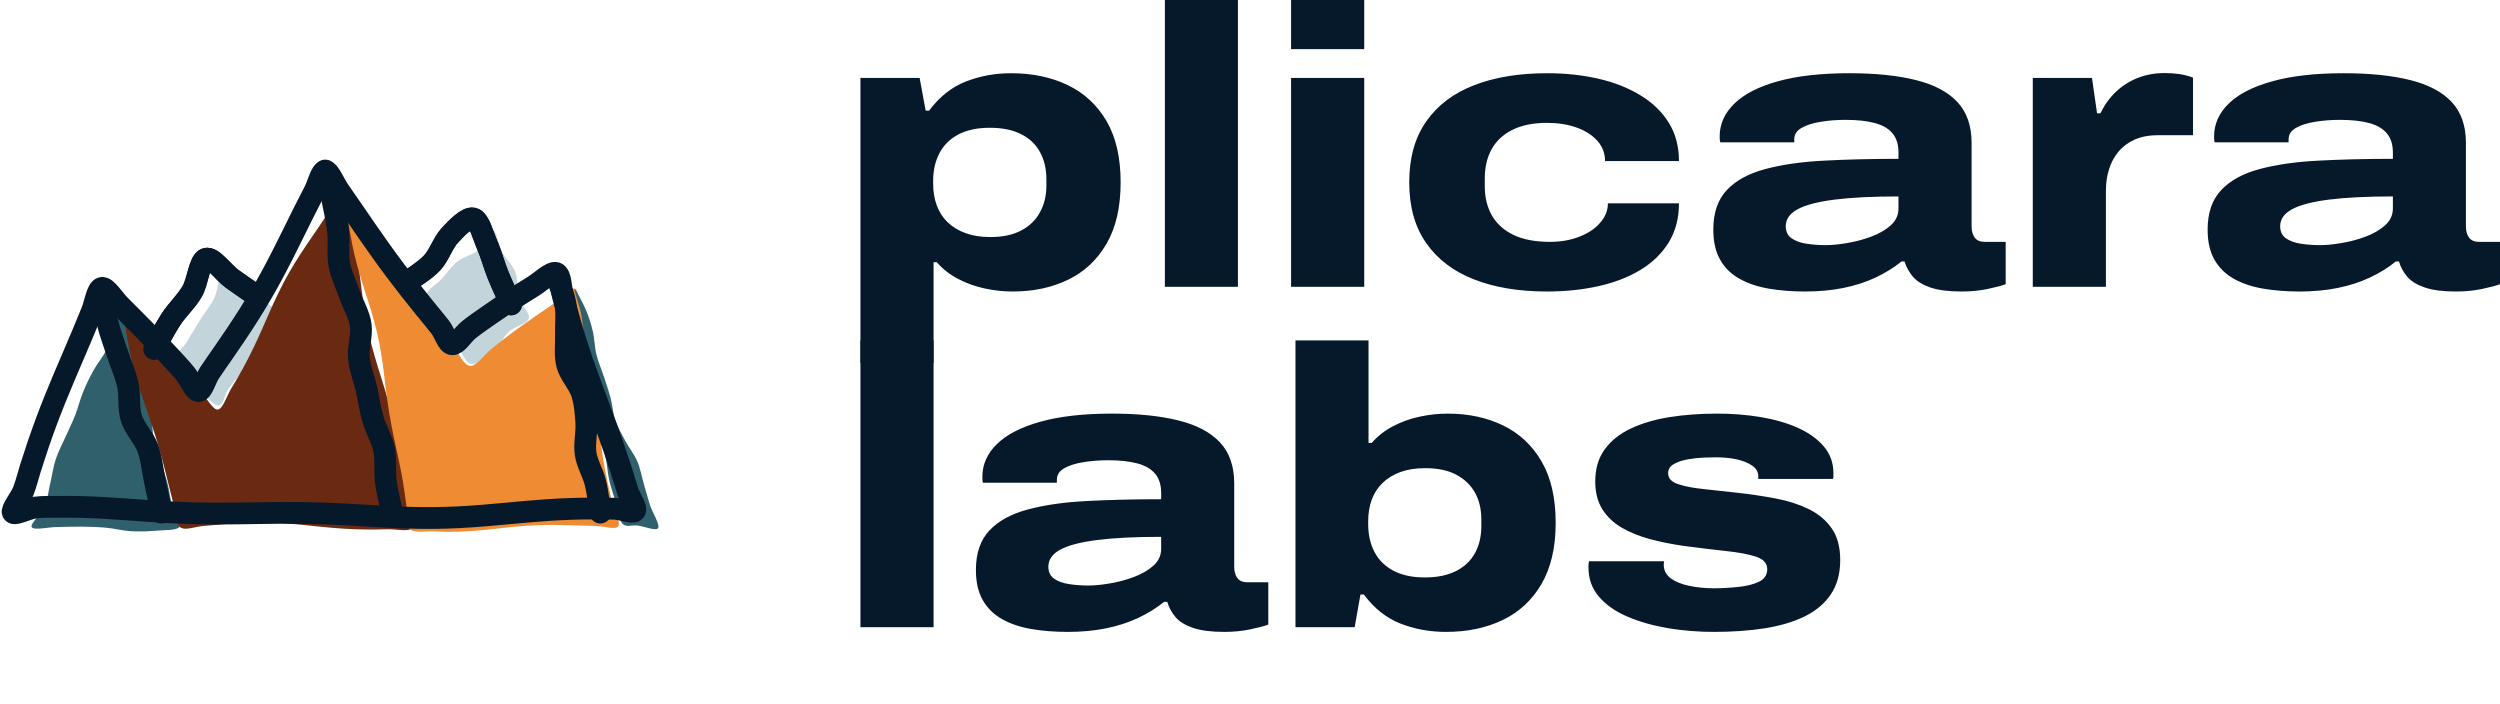
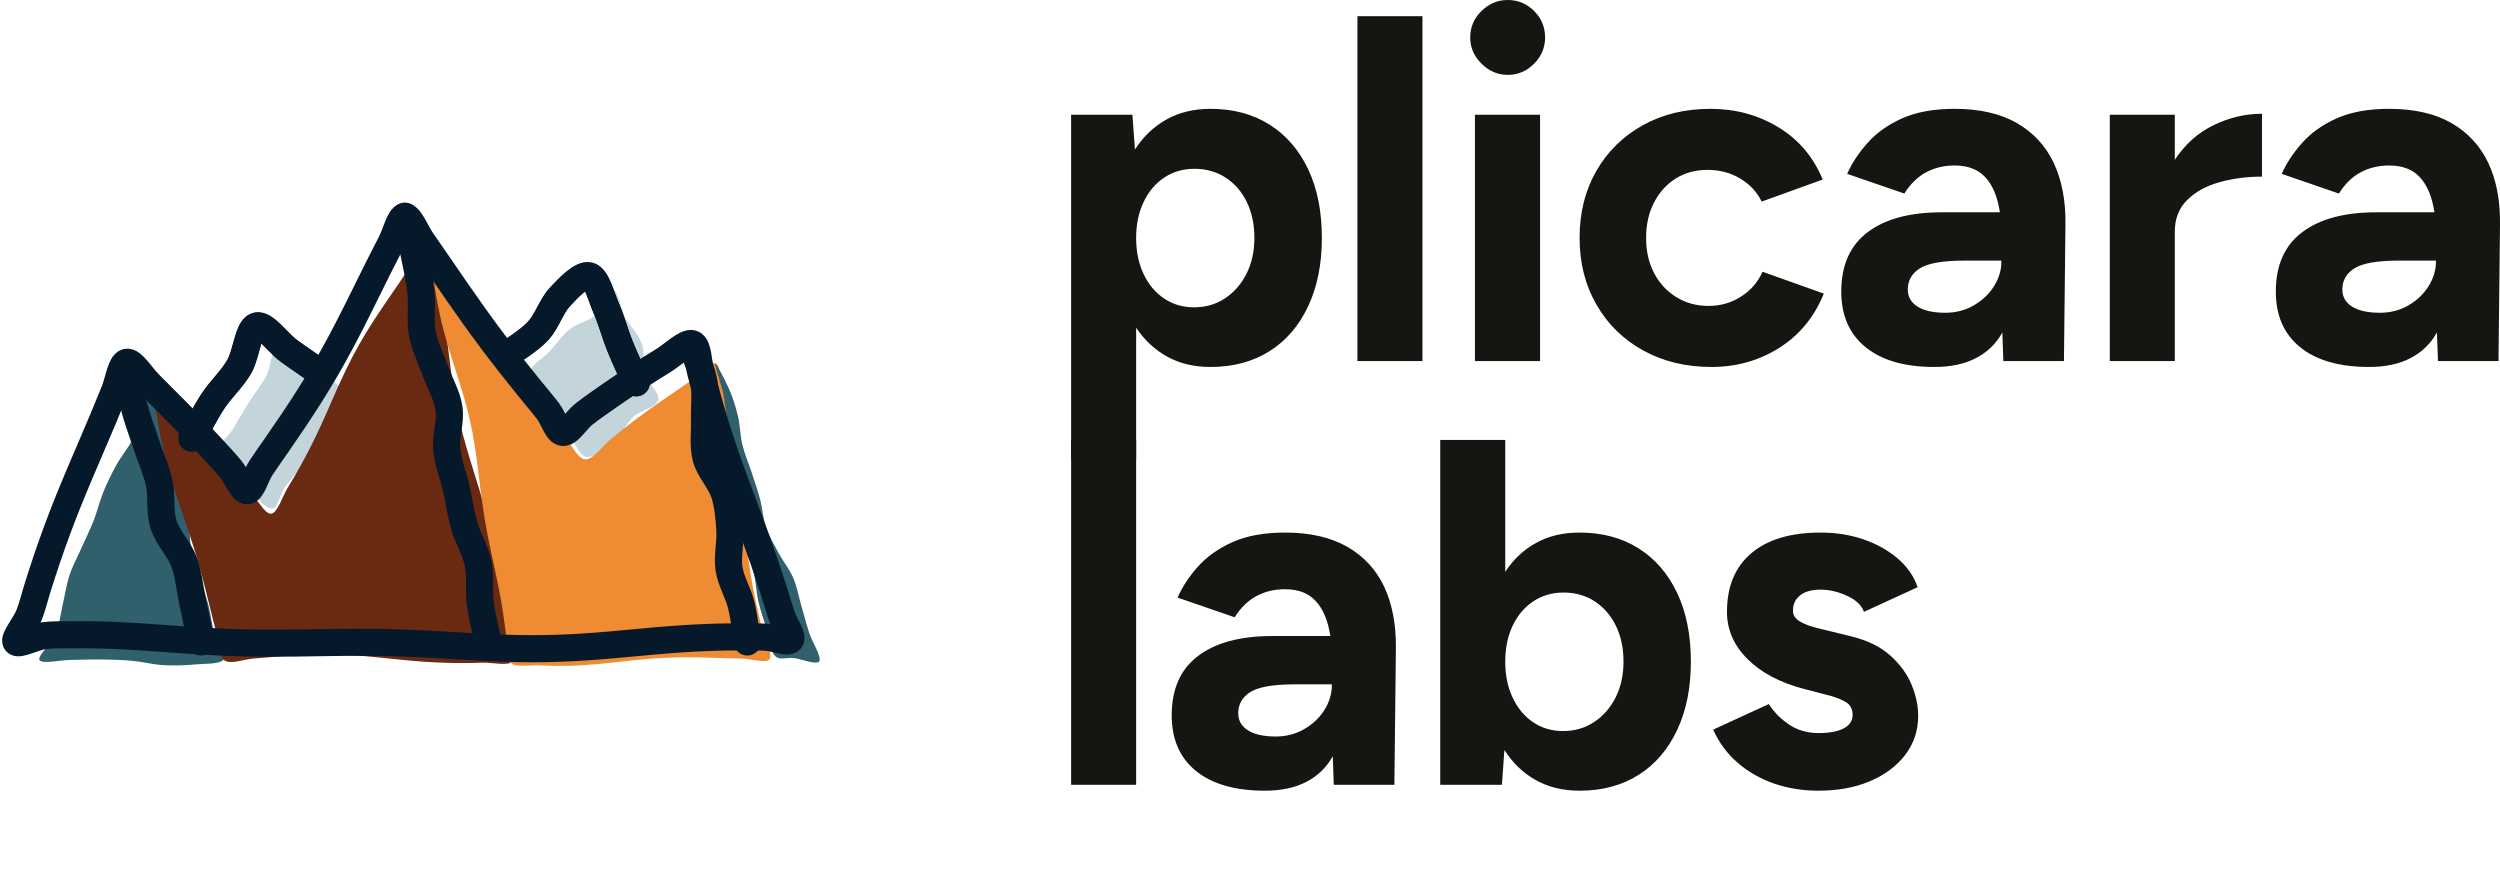
- <svg xmlns="http://www.w3.org/2000/svg" viewBox="0 0 290.55 81.74" width="290.55" height="81.74" role="img" aria-label="Plicara Labs">
-   <g transform="translate(0 1.87)">
+ <svg xmlns="http://www.w3.org/2000/svg" viewBox="0 0 233.4 82.47" width="233.4" height="82.47" role="img" aria-label="Plicara Labs">
+   <g transform="translate(0 2.23)">
    <g transform="translate(-5.42 -6.25) scale(0.1688)">
      <path d="M 138.24 266.24 C 137.27 261.18 144.69 256.28 147.81 251.24 C 150.94 246.20 153.84 241.03 156.99 236.00 C 160.13 230.97 163.89 226.79 166.69 221.08 C 169.49 215.36 169.58 202.30 173.79 201.73 C 178.00 201.17 185.98 212.89 191.93 217.70 C 197.88 222.50 208.19 226.44 209.48 230.56 C 210.77 234.69 202.03 237.85 199.65 242.43 C 197.28 247.02 197.44 253.31 195.23 258.07 C 193.03 262.83 189.52 266.79 186.42 271.00 C 183.33 275.21 179.53 279.33 176.65 283.34 C 173.77 287.35 172.96 295.37 169.12 295.08 C 165.29 294.78 158.77 286.38 153.62 281.58 C 148.48 276.77 139.21 271.30 138.24 266.24 Z" fill="#C3D5DA" stroke="none" transform="translate(13 10)" />
      <path d="M 312.32 220.16 C 312.01 215.86 319.58 212.06 323.22 208.02 C 326.87 203.99 329.87 199.31 334.17 195.93 C 338.46 192.54 344.97 191.34 349.00 187.72 C 353.03 184.10 355.73 173.94 358.37 174.22 C 361.01 174.50 362.25 184.52 364.85 189.42 C 367.46 194.32 372.13 198.40 374.01 203.63 C 375.89 208.85 374.62 215.49 376.14 220.77 C 377.67 226.04 384.30 231.34 383.16 235.28 C 382.03 239.22 373.45 240.56 369.34 244.41 C 365.22 248.26 362.88 254.74 358.49 258.40 C 354.10 262.06 347.28 267.64 343.01 266.38 C 338.74 265.12 335.83 256.27 332.85 250.85 C 329.86 245.42 328.51 238.95 325.09 233.83 C 321.67 228.72 312.63 224.46 312.32 220.16 Z" fill="#C3D5DA" stroke="none" transform="translate(13 10)" />
      <g fill="none" stroke="#05192B" stroke-width="15.0" stroke-linecap="round" stroke-linejoin="round">
        <path d="M 138.24 266.24 C 140.19 262.80 145.60 252.23 149.94 245.62 C 154.29 239.00 160.30 233.45 164.30 226.54 C 168.29 219.64 169.33 205.64 173.92 204.19 C 178.51 202.74 185.84 213.46 191.84 217.83 C 197.84 222.20 206.91 228.30 209.92 230.40" />
        <path d="M 312.32 220.16 C 315.20 217.92 324.70 212.06 329.61 206.73 C 334.52 201.40 337.07 193.26 341.79 188.19 C 346.51 183.12 353.65 175.28 357.92 176.31 C 362.19 177.34 364.56 187.88 367.41 194.36 C 370.26 200.85 372.26 208.36 375.02 215.22 C 377.79 222.08 382.50 232.14 384.00 235.52" />
      </g>
      <path d="M 40.96 378.88 C 39.60 376.52 47.75 369.72 49.88 364.63 C 52.02 359.55 52.49 353.80 53.76 348.37 C 55.04 342.94 55.78 337.30 57.52 332.05 C 59.25 326.80 61.93 321.94 64.16 316.89 C 66.39 311.84 68.88 306.90 70.89 301.77 C 72.90 296.63 74.14 291.19 76.22 286.08 C 78.30 280.97 80.69 275.99 83.39 271.13 C 86.09 266.27 89.83 261.82 92.40 256.92 C 94.98 252.01 97.19 246.88 98.85 241.68 C 100.52 236.48 101.07 225.88 102.40 225.69 C 103.73 225.51 105.45 235.50 106.83 240.55 C 108.20 245.60 109.06 250.93 110.65 255.98 C 112.25 261.04 114.58 265.90 116.42 270.90 C 118.26 275.89 120.51 280.78 121.68 285.95 C 122.84 291.12 122.86 296.60 123.42 301.94 C 123.97 307.27 123.99 312.75 125.02 317.96 C 126.06 323.17 128.08 328.11 129.64 333.18 C 131.19 338.25 133.02 343.25 134.35 348.38 C 135.68 353.51 136.17 358.95 137.60 363.96 C 139.02 368.98 144.77 375.58 142.88 378.48 C 141.00 381.38 131.90 380.81 126.29 381.35 C 120.68 381.88 114.92 382.02 109.23 381.68 C 103.54 381.34 97.85 379.82 92.16 379.29 C 86.47 378.77 80.78 378.61 75.09 378.54 C 69.40 378.46 63.72 378.76 58.03 378.82 C 52.34 378.87 42.32 381.24 40.96 378.88 Z" fill="#31606D" stroke="none" transform="translate(13 10)" />
      <path d="M 102.40 225.28 C 103.52 224.87 108.71 234.25 112.13 238.49 C 115.55 242.73 119.24 246.73 122.94 250.70 C 126.64 254.68 130.51 258.51 134.34 262.36 C 138.17 266.22 142.11 269.98 145.94 273.84 C 149.76 277.71 153.44 281.53 157.29 285.55 C 161.15 289.56 165.59 298.25 169.06 297.94 C 172.54 297.64 175.30 288.41 178.15 283.72 C 181.01 279.04 183.64 274.53 186.21 269.84 C 188.78 265.14 191.23 260.38 193.57 255.56 C 195.92 250.74 198.07 245.81 200.27 240.91 C 202.47 236.01 204.54 231.03 206.79 226.16 C 209.04 221.28 211.29 216.41 213.77 211.67 C 216.25 206.92 218.89 202.27 221.66 197.69 C 224.43 193.11 227.43 188.66 230.39 184.19 C 233.36 179.73 236.49 175.35 239.47 170.89 C 242.44 166.42 245.52 161.92 248.26 157.42 C 251.01 152.92 254.17 143.60 255.92 143.88 C 257.67 144.16 257.74 153.97 258.76 159.12 C 259.78 164.27 261.03 169.55 262.03 174.78 C 263.04 180.02 263.97 185.27 264.79 190.55 C 265.61 195.82 266.27 201.13 266.97 206.42 C 267.66 211.72 268.22 217.05 268.98 222.33 C 269.74 227.62 270.50 232.90 271.51 238.14 C 272.52 243.38 273.70 248.58 275.02 253.76 C 276.34 258.93 277.92 264.06 279.45 269.19 C 280.98 274.33 282.69 279.43 284.21 284.56 C 285.72 289.70 287.25 294.84 288.54 300.02 C 289.84 305.20 290.98 310.41 292.00 315.64 C 293.02 320.88 293.82 326.16 294.66 331.42 C 295.50 336.69 296.20 341.99 297.05 347.26 C 297.91 352.53 298.81 357.65 299.77 363.03 C 300.74 368.40 305.11 376.62 302.85 379.50 C 300.59 382.39 291.63 380.18 286.21 380.35 C 280.79 380.52 275.63 380.59 270.34 380.51 C 265.05 380.43 259.75 380.22 254.46 379.88 C 249.17 379.55 243.88 378.99 238.59 378.49 C 233.30 377.99 228.01 377.33 222.72 376.88 C 217.43 376.44 212.14 376.00 206.85 375.82 C 201.56 375.64 196.27 375.64 190.98 375.79 C 185.69 375.94 180.39 376.36 175.10 376.73 C 169.81 377.11 164.54 377.68 159.23 378.07 C 153.92 378.45 146.65 381.44 143.24 379.04 C 139.82 376.64 140.15 368.79 138.76 363.66 C 137.36 358.52 136.16 353.38 134.86 348.24 C 133.56 343.10 132.34 337.94 130.96 332.83 C 129.58 327.71 128.12 322.62 126.56 317.55 C 125.00 312.48 123.26 307.46 121.58 302.43 C 119.89 297.39 118.07 292.39 116.44 287.34 C 114.81 282.29 113.19 277.24 111.81 272.13 C 110.43 267.01 109.22 261.85 108.15 256.65 C 107.07 251.45 106.34 246.17 105.38 240.94 C 104.43 235.71 101.28 225.69 102.40 225.28 Z" fill="#6A2A12" stroke="none" transform="translate(13 10)" />
      <path d="M 256.00 143.36 C 257.46 142.89 262.93 152.12 266.33 156.55 C 269.72 160.98 273.04 165.46 276.37 169.94 C 279.69 174.42 283.08 178.86 286.26 183.44 C 289.44 188.02 292.52 192.67 295.47 197.42 C 298.41 202.17 301.15 207.06 303.94 211.92 C 306.74 216.77 309.37 221.74 312.23 226.55 C 315.09 231.36 317.97 236.15 321.10 240.77 C 324.23 245.39 327.37 249.76 330.99 254.27 C 334.61 258.79 338.39 267.55 342.81 267.87 C 347.23 268.19 352.74 259.94 357.50 256.18 C 362.26 252.41 366.67 248.81 371.38 245.29 C 376.08 241.77 380.91 238.43 385.72 235.06 C 390.53 231.69 395.38 228.46 400.23 225.07 C 405.09 221.67 411.72 213.66 414.84 214.69 C 417.97 215.71 417.59 225.75 418.98 231.20 C 420.36 236.65 421.85 241.97 423.16 247.38 C 424.46 252.79 425.78 258.19 426.80 263.65 C 427.83 269.12 428.65 274.62 429.32 280.14 C 429.98 285.67 430.35 291.26 430.81 296.82 C 431.27 302.39 431.54 307.99 432.08 313.54 C 432.62 319.10 433.21 324.64 434.05 330.14 C 434.88 335.63 435.96 341.08 437.10 346.52 C 438.24 351.96 439.60 357.47 440.88 362.78 C 442.16 368.08 446.66 375.80 444.77 378.35 C 442.87 380.90 434.71 378.20 429.51 378.08 C 424.31 377.95 418.89 377.75 413.58 377.63 C 408.27 377.50 402.96 377.30 397.65 377.35 C 392.34 377.40 387.03 377.58 381.72 377.92 C 376.41 378.26 371.11 378.86 365.80 379.39 C 360.49 379.91 355.18 380.64 349.87 381.08 C 344.56 381.53 339.25 381.95 333.94 382.06 C 328.63 382.18 323.49 382.12 318.01 381.80 C 312.52 381.48 304.23 383.25 301.03 380.15 C 297.83 377.06 299.55 368.68 298.79 363.22 C 298.04 357.76 297.40 352.63 296.50 347.37 C 295.61 342.11 294.50 336.89 293.42 331.67 C 292.35 326.44 291.10 321.25 290.05 316.02 C 288.99 310.80 287.96 305.57 287.09 300.30 C 286.22 295.04 285.54 289.74 284.83 284.44 C 284.13 279.14 283.61 273.81 282.87 268.52 C 282.12 263.23 281.39 257.94 280.37 252.71 C 279.35 247.47 278.12 242.28 276.74 237.12 C 275.36 231.95 273.67 226.85 272.09 221.72 C 270.50 216.60 268.73 211.51 267.22 206.37 C 265.71 201.24 264.25 196.09 263.04 190.89 C 261.83 185.69 260.86 180.45 259.95 175.19 C 259.04 169.94 258.24 164.66 257.58 159.35 C 256.93 154.05 254.54 143.83 256.00 143.36 Z" fill="#EE8B33" stroke="none" transform="translate(13 10)" />
      <path d="M 414.72 215.04 C 415.29 214.68 420.30 224.23 422.39 229.06 C 424.48 233.89 426.05 238.90 427.27 244.03 C 428.49 249.17 428.46 254.73 429.70 259.85 C 430.94 264.98 433.10 269.79 434.73 274.78 C 436.35 279.77 438.12 284.72 439.46 289.81 C 440.80 294.90 441.08 300.36 442.78 305.32 C 444.49 310.29 447.18 314.91 449.69 319.60 C 452.20 324.29 455.75 328.62 457.84 333.45 C 459.93 338.29 460.79 343.54 462.25 348.59 C 463.72 353.64 464.97 358.58 466.64 363.74 C 468.31 368.89 473.65 377.16 472.25 379.51 C 470.85 381.85 462.32 378.27 458.24 377.79 C 454.16 377.31 450.27 379.19 447.77 376.62 C 445.27 374.04 444.78 367.39 443.24 362.33 C 441.70 357.27 439.75 351.68 438.52 346.26 C 437.30 340.83 437.11 335.21 435.89 329.79 C 434.66 324.37 432.54 319.11 431.17 313.72 C 429.80 308.32 428.18 302.97 427.66 297.41 C 427.13 291.86 428.26 286.00 428.02 280.39 C 427.78 274.78 427.28 269.22 426.22 263.76 C 425.16 258.31 422.87 253.09 421.66 247.66 C 420.45 242.23 420.14 236.64 418.98 231.20 C 417.83 225.76 414.15 215.40 414.72 215.04 Z" fill="#31606D" stroke="none" transform="translate(13 10)" />
      <g fill="none" stroke="#05192B" stroke-width="15.0" stroke-linecap="round" stroke-linejoin="round">
        <path d="M 40.96 378.88 C 39.61 376.97 46.17 369.08 48.20 363.96 C 50.22 358.83 51.44 353.38 53.12 348.11 C 54.80 342.84 56.49 337.58 58.27 332.35 C 60.05 327.13 61.89 321.92 63.81 316.75 C 65.72 311.58 67.72 306.44 69.77 301.32 C 71.82 296.20 73.95 291.11 76.09 286.03 C 78.22 280.94 80.43 275.88 82.59 270.81 C 84.75 265.73 86.94 260.67 89.07 255.58 C 91.20 250.50 93.17 245.51 95.36 240.28 C 97.54 235.05 98.97 224.86 102.18 224.18 C 105.40 223.49 110.64 232.24 114.64 236.16 C 118.63 240.09 122.32 243.86 126.15 247.72 C 129.98 251.58 133.83 255.42 137.61 259.33 C 141.39 263.23 145.16 267.15 148.84 271.14 C 152.53 275.14 156.42 279.27 159.74 283.28 C 163.06 287.28 166.00 295.29 168.77 295.20 C 171.55 295.10 173.58 287.00 176.37 282.71 C 179.16 278.42 182.47 273.87 185.51 269.44 C 188.54 265.01 191.61 260.60 194.59 256.14 C 197.56 251.68 200.52 247.20 203.38 242.67 C 206.24 238.14 209.03 233.58 211.73 228.96 C 214.43 224.34 217.04 219.67 219.58 214.96 C 222.13 210.26 224.58 205.49 227.01 200.72 C 229.45 195.96 231.81 191.14 234.19 186.34 C 236.58 181.55 238.92 176.73 241.33 171.94 C 243.73 167.15 246.17 162.35 248.62 157.63 C 251.07 152.90 253.19 143.67 256.00 143.58 C 258.82 143.50 262.36 152.56 265.53 157.11 C 268.71 161.66 271.89 166.28 275.05 170.87 C 278.22 175.46 281.35 180.08 284.53 184.66 C 287.71 189.24 290.90 193.82 294.15 198.35 C 297.39 202.89 300.68 207.40 304.03 211.86 C 307.37 216.32 310.78 220.74 314.22 225.14 C 317.67 229.54 321.18 233.88 324.68 238.24 C 328.19 242.59 332.11 247.13 335.25 251.25 C 338.39 255.38 340.19 262.72 343.50 262.99 C 346.81 263.25 350.79 256.23 355.11 252.82 C 359.42 249.41 364.58 245.87 369.40 242.52 C 374.22 239.17 379.10 235.90 384.03 232.69 C 388.96 229.49 393.79 226.41 398.95 223.27 C 404.11 220.14 411.53 212.78 414.99 213.90 C 418.45 215.01 418.24 224.76 419.71 229.98 C 421.18 235.20 422.39 240.16 423.82 245.22 C 425.26 250.28 426.75 255.32 428.32 260.33 C 429.89 265.34 431.55 270.32 433.25 275.29 C 434.96 280.25 436.75 285.19 438.55 290.12 C 440.35 295.05 442.21 299.97 444.04 304.89 C 445.86 309.81 447.71 314.73 449.50 319.67 C 451.29 324.60 453.06 329.55 454.76 334.51 C 456.47 339.48 458.12 344.46 459.74 349.46 C 461.35 354.45 462.85 359.79 464.44 364.49 C 466.03 369.20 470.74 375.71 469.28 377.67 C 467.82 379.63 460.51 376.52 455.68 376.25 C 450.85 375.98 445.44 376.04 440.32 376.05 C 435.20 376.07 430.08 376.15 424.96 376.33 C 419.84 376.50 414.72 376.78 409.60 377.11 C 404.48 377.44 399.36 377.87 394.24 378.30 C 389.12 378.74 384.00 379.25 378.88 379.71 C 373.76 380.17 368.64 380.66 363.52 381.05 C 358.40 381.44 353.28 381.81 348.16 382.06 C 343.04 382.31 337.92 382.49 332.80 382.56 C 327.68 382.64 322.56 382.60 317.44 382.50 C 312.32 382.39 307.20 382.18 302.08 381.94 C 296.96 381.71 291.84 381.39 286.72 381.10 C 281.60 380.81 276.48 380.47 271.36 380.21 C 266.24 379.94 261.12 379.68 256.00 379.49 C 250.88 379.31 245.76 379.17 240.64 379.10 C 235.52 379.03 230.40 379.03 225.28 379.05 C 220.16 379.07 215.04 379.17 209.92 379.24 C 204.80 379.31 199.68 379.42 194.56 379.47 C 189.44 379.52 184.32 379.57 179.20 379.54 C 174.08 379.51 168.96 379.43 163.84 379.28 C 158.72 379.13 153.60 378.91 148.48 378.64 C 143.36 378.37 138.24 378.02 133.12 377.67 C 128.00 377.33 122.88 376.92 117.76 376.57 C 112.64 376.23 107.52 375.86 102.40 375.59 C 97.28 375.33 92.16 375.09 87.04 374.98 C 81.92 374.86 76.80 374.83 71.68 374.90 C 66.56 374.97 61.44 374.74 56.32 375.41 C 51.20 376.07 42.31 380.79 40.96 378.88 Z" />
        <path d="M 102.40 225.28 C 103.01 229.03 104.32 240.44 106.08 247.80 C 107.84 255.17 110.63 262.26 112.97 269.47 C 115.32 276.68 118.57 283.64 120.16 291.05 C 121.76 298.46 120.27 306.69 122.55 313.92 C 124.82 321.15 131.15 327.30 133.83 334.42 C 136.51 341.54 137.05 349.23 138.64 356.64 C 140.23 364.05 142.57 375.17 143.36 378.88" />
        <path d="M 256.00 143.36 C 256.86 146.90 259.70 157.46 261.19 164.58 C 262.68 171.69 264.19 178.81 264.94 186.07 C 265.69 193.33 264.37 201.00 265.70 208.15 C 267.02 215.30 270.44 222.05 272.90 228.97 C 275.36 235.90 279.41 242.52 280.45 249.73 C 281.50 256.93 278.52 264.93 279.17 272.21 C 279.81 279.49 282.70 286.34 284.33 293.43 C 285.96 300.52 286.91 307.75 288.95 314.76 C 290.99 321.77 295.11 328.37 296.57 335.50 C 298.04 342.62 296.83 350.27 297.74 357.50 C 298.66 364.73 301.36 375.32 302.08 378.88" />
        <path d="M 414.72 215.04 C 415.83 218.36 420.23 228.14 421.40 234.99 C 422.57 241.83 421.56 249.09 421.76 256.12 C 421.97 263.15 420.82 270.43 422.63 277.16 C 424.44 283.88 430.44 289.83 432.64 296.48 C 434.83 303.14 435.35 310.11 435.79 317.09 C 436.24 324.07 434.27 331.51 435.31 338.38 C 436.35 345.25 440.36 351.57 442.05 358.32 C 443.74 365.07 444.87 375.45 445.44 378.88" />
        <path d="M 138.24 266.24 C 140.19 262.80 145.53 252.20 149.92 245.60 C 154.30 239.01 160.54 233.60 164.54 226.68 C 168.54 219.77 169.36 205.60 173.91 204.12 C 178.45 202.65 185.82 213.47 191.82 217.85 C 197.82 222.23 206.90 228.31 209.92 230.40" />
        <path d="M 312.32 220.16 C 315.24 217.96 324.94 212.30 329.82 206.94 C 334.71 201.59 336.98 193.12 341.65 188.05 C 346.33 182.99 353.57 175.51 357.87 176.56 C 362.17 177.61 364.61 187.89 367.46 194.34 C 370.31 200.79 372.22 208.38 374.98 215.24 C 377.73 222.11 382.50 232.14 384.00 235.52" />
      </g>
    </g>
  </g>
-   <g fill="#05192B" transform="translate(97.01 33.33)">
-     <path d="M2.99 8.85V-24.27H9.87L10.57 -20.47H10.97Q12.77 -22.89 15.23 -23.85Q17.69 -24.82 20.49 -24.82Q24.19 -24.82 27.06 -23.45Q29.93 -22.08 31.58 -19.28Q33.23 -16.47 33.23 -12.14Q33.23 -7.82 31.59 -5Q29.95 -2.18 27.12 -0.82Q24.29 0.55 20.68 0.55Q19.1 0.55 17.45 0.2Q15.8 -0.15 14.35 -0.91Q12.9 -1.66 11.86 -2.86H11.49V8.85ZM18.07 -5.78Q20.24 -5.78 21.69 -6.55Q23.13 -7.31 23.86 -8.67Q24.6 -10.02 24.6 -11.75V-12.52Q24.6 -14.3 23.86 -15.65Q23.13 -17 21.66 -17.74Q20.2 -18.48 18.03 -18.48Q15.86 -18.48 14.38 -17.71Q12.91 -16.93 12.18 -15.54Q11.44 -14.15 11.44 -12.3V-11.98Q11.44 -10.61 11.86 -9.46Q12.28 -8.32 13.11 -7.51Q13.95 -6.7 15.19 -6.24Q16.43 -5.78 18.07 -5.78Z M38.37 0V-33.33H46.86V0Z M53.04 -27.62V-33.33H61.54V-27.62ZM53.04 0V-24.27H61.54V0Z M82.78 0.55Q77.91 0.55 74.32 -0.85Q70.72 -2.25 68.75 -5.07Q66.77 -7.89 66.77 -12.14Q66.77 -16.4 68.75 -19.22Q70.72 -22.04 74.32 -23.43Q77.91 -24.82 82.78 -24.82Q85.95 -24.82 88.73 -24.19Q91.51 -23.55 93.63 -22.26Q95.76 -20.97 96.94 -19.06Q98.12 -17.15 98.12 -14.61H89.53Q89.53 -15.97 88.63 -16.97Q87.73 -17.97 86.22 -18.51Q84.7 -19.05 82.78 -19.05Q80.38 -19.05 78.77 -18.24Q77.15 -17.44 76.35 -15.99Q75.55 -14.55 75.55 -12.6V-11.68Q75.55 -9.76 76.37 -8.3Q77.2 -6.85 78.88 -6.03Q80.57 -5.22 83.11 -5.22Q85.01 -5.22 86.54 -5.82Q88.07 -6.41 88.96 -7.44Q89.86 -8.46 89.86 -9.7H98.12Q98.12 -7.1 96.93 -5.16Q95.73 -3.22 93.64 -1.96Q91.54 -0.69 88.75 -0.07Q85.95 0.55 82.78 0.55Z M112.79 0.55Q110.53 0.55 108.58 0.22Q106.63 -0.11 105.18 -0.92Q103.72 -1.72 102.92 -3.12Q102.11 -4.51 102.11 -6.65Q102.11 -9.57 103.68 -11.24Q105.25 -12.91 108.15 -13.68Q111.04 -14.46 114.98 -14.66Q118.91 -14.87 123.63 -14.87V-15.61Q123.63 -17 122.94 -17.83Q122.24 -18.67 120.88 -19.03Q119.52 -19.4 117.46 -19.4Q115.99 -19.4 114.63 -19.18Q113.27 -18.97 112.39 -18.48Q111.52 -17.99 111.52 -17.14V-16.79H102.92Q102.88 -16.97 102.86 -17.12Q102.85 -17.26 102.85 -17.47Q102.85 -19.63 104.56 -21.29Q106.26 -22.95 109.61 -23.88Q112.97 -24.82 117.92 -24.82Q122.5 -24.82 125.67 -24.02Q128.84 -23.23 130.49 -21.46Q132.13 -19.69 132.13 -16.71V-7.01Q132.13 -6.21 132.49 -5.72Q132.85 -5.22 133.64 -5.22H136.09V-0.3Q135.43 -0.05 134.01 0.25Q132.59 0.55 130.97 0.55Q128.7 0.55 127.33 0.08Q125.97 -0.39 125.3 -1.18Q124.63 -1.98 124.34 -2.94H123.98Q122.66 -1.87 120.96 -1.07Q119.25 -0.27 117.21 0.14Q115.17 0.55 112.79 0.55ZM115.18 -4.84Q116.23 -4.84 117.64 -5.08Q119.06 -5.31 120.44 -5.82Q121.82 -6.33 122.73 -7.14Q123.63 -7.94 123.63 -9.11V-10.5Q119.11 -10.5 116.2 -10.13Q113.29 -9.76 111.91 -9.01Q110.53 -8.26 110.53 -7.04Q110.53 -6.1 111.21 -5.63Q111.89 -5.16 112.97 -5Q114.05 -4.84 115.18 -4.84Z M139.24 0V-24.27H146.12L146.71 -20.16H147.1Q147.81 -21.63 148.92 -22.68Q150.04 -23.73 151.48 -24.29Q152.91 -24.84 154.53 -24.84Q155.46 -24.84 156.29 -24.72Q157.12 -24.59 157.86 -24.31V-17.62H153.84Q152.22 -17.62 151.07 -17.1Q149.92 -16.58 149.18 -15.68Q148.45 -14.79 148.1 -13.65Q147.74 -12.51 147.74 -11.22V0Z M170.25 0.55Q167.98 0.55 166.03 0.22Q164.08 -0.11 162.63 -0.92Q161.18 -1.72 160.37 -3.12Q159.56 -4.51 159.56 -6.65Q159.56 -9.57 161.14 -11.24Q162.71 -12.91 165.6 -13.68Q168.5 -14.46 172.43 -14.66Q176.36 -14.87 181.09 -14.87V-15.61Q181.09 -17 180.39 -17.83Q179.69 -18.67 178.33 -19.03Q176.97 -19.4 174.92 -19.4Q173.45 -19.4 172.08 -19.18Q170.72 -18.97 169.85 -18.48Q168.97 -17.99 168.97 -17.14V-16.79H160.38Q160.33 -16.97 160.32 -17.12Q160.31 -17.26 160.31 -17.47Q160.31 -19.63 162.01 -21.29Q163.71 -22.95 167.07 -23.88Q170.42 -24.82 175.37 -24.82Q179.95 -24.82 183.12 -24.02Q186.29 -23.23 187.94 -21.46Q189.58 -19.69 189.58 -16.71V-7.01Q189.58 -6.21 189.94 -5.72Q190.3 -5.22 191.1 -5.22H193.54V-0.3Q192.88 -0.05 191.47 0.25Q190.05 0.55 188.42 0.55Q186.15 0.55 184.79 0.08Q183.42 -0.39 182.75 -1.18Q182.08 -1.98 181.8 -2.94H181.43Q180.12 -1.87 178.41 -1.07Q176.7 -0.27 174.66 0.14Q172.62 0.55 170.25 0.55ZM172.63 -4.84Q173.68 -4.84 175.1 -5.08Q176.52 -5.31 177.9 -5.82Q179.28 -6.33 180.18 -7.14Q181.09 -7.94 181.09 -9.11V-10.5Q176.56 -10.5 173.65 -10.13Q170.75 -9.76 169.37 -9.01Q167.99 -8.26 167.99 -7.04Q167.99 -6.1 168.67 -5.63Q169.35 -5.16 170.42 -5Q171.5 -4.84 172.63 -4.84Z" />
+   <g fill="#171512" transform="translate(97.15 33.71)">
+     <path d="M2.85 9.2V-23H8.57L8.81 -19.75Q9.98 -21.57 11.76 -22.56Q13.54 -23.55 15.86 -23.55Q19.03 -23.55 21.37 -22.08Q23.7 -20.61 24.98 -17.91Q26.26 -15.21 26.26 -11.5Q26.26 -7.84 24.98 -5.12Q23.7 -2.39 21.37 -0.92Q19.03 0.55 15.86 0.55Q13.57 0.55 11.83 -0.41Q10.09 -1.37 8.92 -3.11V9.2ZM14.32 -5.02Q15.96 -5.02 17.22 -5.86Q18.48 -6.69 19.22 -8.15Q19.96 -9.61 19.96 -11.5Q19.96 -13.4 19.25 -14.85Q18.54 -16.31 17.27 -17.13Q16.01 -17.95 14.36 -17.95Q12.78 -17.95 11.54 -17.13Q10.31 -16.31 9.62 -14.85Q8.92 -13.39 8.92 -11.5Q8.92 -9.6 9.61 -8.14Q10.3 -6.67 11.52 -5.85Q12.74 -5.02 14.32 -5.02Z M29.58 0V-32.2H35.65V0Z M40.55 0V-23H46.63V0ZM43.61 -26.72Q42.21 -26.72 41.16 -27.77Q40.11 -28.81 40.11 -30.21Q40.11 -31.66 41.16 -32.68Q42.21 -33.71 43.61 -33.71Q45.05 -33.71 46.08 -32.68Q47.1 -31.66 47.1 -30.21Q47.1 -28.81 46.08 -27.77Q45.05 -26.72 43.61 -26.72Z M62.63 0.55Q59.05 0.55 56.26 -0.99Q53.47 -2.53 51.9 -5.26Q50.32 -7.99 50.32 -11.5Q50.32 -15.04 51.89 -17.76Q53.45 -20.47 56.21 -22.01Q58.97 -23.55 62.54 -23.55Q66.03 -23.55 68.86 -21.84Q71.7 -20.13 73.02 -16.95L67.32 -14.89Q66.67 -16.23 65.32 -17.04Q63.96 -17.85 62.27 -17.85Q60.58 -17.85 59.29 -17.04Q58.01 -16.24 57.27 -14.8Q56.53 -13.37 56.53 -11.5Q56.53 -9.63 57.28 -8.21Q58.02 -6.79 59.35 -5.97Q60.67 -5.15 62.36 -5.15Q64.04 -5.15 65.39 -6.02Q66.75 -6.88 67.4 -8.34L73.12 -6.3Q71.8 -3.03 68.97 -1.24Q66.14 0.55 62.63 0.55Z M83.44 0.55Q79.3 0.55 77.03 -1.29Q74.75 -3.13 74.75 -6.49Q74.75 -10.17 77.21 -12.03Q79.67 -13.89 84.13 -13.89H89.56Q89.24 -16.01 88.23 -17.13Q87.22 -18.26 85.33 -18.26Q83.86 -18.26 82.66 -17.62Q81.47 -16.97 80.64 -15.64L75.3 -17.48Q75.95 -18.95 77.19 -20.35Q78.43 -21.76 80.43 -22.66Q82.43 -23.55 85.33 -23.55Q88.83 -23.55 91.15 -22.22Q93.47 -20.88 94.6 -18.47Q95.73 -16.05 95.68 -12.74L95.54 0H89.88L89.79 -2.67Q88.92 -1.1 87.33 -0.28Q85.74 0.55 83.44 0.55ZM84.46 -4.51Q85.93 -4.51 87.12 -5.2Q88.32 -5.89 89.01 -6.99Q89.7 -8.1 89.7 -9.29V-9.38H86.25Q83.26 -9.38 82.11 -8.67Q80.96 -7.96 80.96 -6.67Q80.96 -5.66 81.88 -5.08Q82.8 -4.51 84.46 -4.51Z M99.82 0V-23H105.89V-18.79Q107.31 -20.95 109.5 -22.02Q111.7 -23.09 114.03 -23.09V-17.22Q111.93 -17.22 110.06 -16.7Q108.2 -16.18 107.05 -15.04Q105.89 -13.9 105.89 -12.08V0Z M124.02 0.55Q119.88 0.55 117.6 -1.29Q115.32 -3.13 115.32 -6.49Q115.32 -10.17 117.78 -12.03Q120.24 -13.89 124.71 -13.89H130.13Q129.81 -16.01 128.8 -17.13Q127.79 -18.26 125.9 -18.26Q124.43 -18.26 123.23 -17.62Q122.04 -16.97 121.21 -15.64L115.87 -17.48Q116.52 -18.95 117.76 -20.35Q119 -21.76 121 -22.66Q123 -23.55 125.9 -23.55Q129.4 -23.55 131.72 -22.22Q134.04 -20.88 135.17 -18.47Q136.3 -16.05 136.25 -12.74L136.11 0H130.46L130.36 -2.67Q129.49 -1.1 127.9 -0.28Q126.32 0.55 124.02 0.55ZM125.03 -4.51Q126.5 -4.51 127.7 -5.2Q128.89 -5.89 129.58 -6.99Q130.27 -8.1 130.27 -9.29V-9.38H126.82Q123.83 -9.38 122.68 -8.67Q121.53 -7.96 121.53 -6.67Q121.53 -5.66 122.45 -5.08Q123.37 -4.51 125.03 -4.51Z" />
  </g>
-   <g fill="#05192B" transform="translate(97.01 72.89)">
-     <path d="M2.99 0V-33.33H11.49V0Z M27.09 0.55Q24.83 0.55 22.88 0.22Q20.93 -0.11 19.48 -0.92Q18.03 -1.72 17.22 -3.12Q16.41 -4.51 16.41 -6.65Q16.41 -9.57 17.98 -11.24Q19.56 -12.91 22.45 -13.68Q25.34 -14.46 29.28 -14.66Q33.21 -14.87 37.94 -14.87V-15.61Q37.94 -17 37.24 -17.83Q36.54 -18.67 35.18 -19.03Q33.82 -19.4 31.77 -19.4Q30.3 -19.4 28.93 -19.18Q27.57 -18.97 26.69 -18.48Q25.82 -17.99 25.82 -17.14V-16.79H17.22Q17.18 -16.97 17.17 -17.12Q17.16 -17.26 17.16 -17.47Q17.16 -19.63 18.86 -21.29Q20.56 -22.95 23.92 -23.88Q27.27 -24.82 32.22 -24.82Q36.8 -24.82 39.97 -24.02Q43.14 -23.23 44.79 -21.46Q46.43 -19.69 46.43 -16.71V-7.01Q46.43 -6.21 46.79 -5.72Q47.15 -5.22 47.95 -5.22H50.39V-0.3Q49.73 -0.05 48.31 0.25Q46.89 0.55 45.27 0.55Q43 0.55 41.63 0.08Q40.27 -0.39 39.6 -1.18Q38.93 -1.98 38.65 -2.94H38.28Q36.96 -1.87 35.26 -1.07Q33.55 -0.27 31.51 0.14Q29.47 0.55 27.09 0.55ZM29.48 -4.84Q30.53 -4.84 31.95 -5.08Q33.36 -5.31 34.74 -5.82Q36.12 -6.33 37.03 -7.14Q37.94 -7.94 37.94 -9.11V-10.5Q33.41 -10.5 30.5 -10.13Q27.6 -9.76 26.21 -9.01Q24.83 -8.26 24.83 -7.04Q24.83 -6.1 25.51 -5.63Q26.19 -5.16 27.27 -5Q28.35 -4.84 29.48 -4.84Z M71.04 0.55Q68.25 0.55 65.77 -0.41Q63.3 -1.38 61.5 -3.79H61.1L60.43 0H53.55V-33.33H62.04V-21.41H62.41Q63.45 -22.61 64.9 -23.36Q66.35 -24.12 68 -24.47Q69.65 -24.82 71.23 -24.82Q74.84 -24.82 77.67 -23.45Q80.5 -22.08 82.14 -19.28Q83.79 -16.47 83.79 -12.12Q83.79 -7.82 82.13 -5Q80.48 -2.18 77.61 -0.82Q74.74 0.55 71.04 0.55ZM68.58 -5.78Q70.75 -5.78 72.22 -6.53Q73.68 -7.27 74.42 -8.62Q75.15 -9.97 75.15 -11.75V-12.52Q75.15 -14.3 74.42 -15.62Q73.68 -16.95 72.24 -17.72Q70.8 -18.48 68.62 -18.48Q66.98 -18.48 65.74 -18.03Q64.5 -17.57 63.67 -16.76Q62.83 -15.95 62.41 -14.81Q62 -13.68 62 -12.28V-11.96Q62 -10.14 62.73 -8.74Q63.46 -7.34 64.94 -6.56Q66.41 -5.78 68.58 -5.78Z M102.18 0.55Q99.46 0.55 96.86 0.12Q94.26 -0.32 92.17 -1.21Q90.08 -2.09 88.84 -3.52Q87.6 -4.95 87.6 -6.96Q87.6 -7.14 87.61 -7.31Q87.62 -7.48 87.66 -7.66H96.4Q96.37 -7.54 96.36 -7.42Q96.35 -7.29 96.35 -7.2Q96.38 -6.25 97.19 -5.66Q98.01 -5.07 99.33 -4.8Q100.66 -4.52 102.2 -4.52Q103.52 -4.52 104.96 -4.67Q106.41 -4.81 107.4 -5.27Q108.38 -5.74 108.38 -6.74Q108.38 -7.76 107.08 -8.19Q105.78 -8.62 103.57 -8.85Q101.37 -9.09 98.63 -9.45Q96.57 -9.75 94.73 -10.24Q92.89 -10.74 91.46 -11.57Q90.04 -12.4 89.21 -13.71Q88.39 -15.03 88.39 -16.94Q88.39 -19.15 89.48 -20.65Q90.56 -22.15 92.49 -23.07Q94.42 -23.99 97 -24.41Q99.58 -24.82 102.57 -24.82Q105.19 -24.82 107.6 -24.42Q110.02 -24.02 111.93 -23.17Q113.83 -22.32 114.95 -21.01Q116.07 -19.7 116.07 -17.89Q116.07 -17.73 116.07 -17.55Q116.07 -17.36 116.02 -17.23H107.34V-17.51Q107.34 -18.3 106.62 -18.78Q105.91 -19.27 104.81 -19.51Q103.71 -19.74 102.47 -19.74Q101.99 -19.74 101.06 -19.71Q100.13 -19.68 99.17 -19.51Q98.2 -19.34 97.53 -18.96Q96.86 -18.59 96.86 -17.89Q96.86 -17.02 98 -16.63Q99.14 -16.24 100.99 -16.05Q102.84 -15.86 105 -15.61Q107.22 -15.36 109.35 -14.96Q111.48 -14.56 113.17 -13.74Q114.86 -12.92 115.86 -11.5Q116.86 -10.08 116.86 -7.8Q116.86 -5.42 115.76 -3.8Q114.66 -2.19 112.69 -1.23Q110.71 -0.28 108.03 0.14Q105.35 0.55 102.18 0.55Z" />
+   <g fill="#171512" transform="translate(97.38 73.27)">
+     <path d="M2.62 0V-32.2H8.69V0Z M20.7 0.55Q16.56 0.55 14.28 -1.29Q12.01 -3.13 12.01 -6.49Q12.01 -10.17 14.47 -12.03Q16.93 -13.89 21.39 -13.89H26.82Q26.5 -16.01 25.48 -17.13Q24.47 -18.26 22.59 -18.26Q21.11 -18.26 19.92 -17.62Q18.72 -16.97 17.89 -15.64L12.56 -17.48Q13.2 -18.95 14.44 -20.35Q15.69 -21.76 17.69 -22.66Q19.69 -23.55 22.59 -23.55Q26.08 -23.55 28.41 -22.22Q30.73 -20.88 31.86 -18.47Q32.98 -16.05 32.94 -12.74L32.8 0H27.14L27.05 -2.67Q26.17 -1.1 24.59 -0.28Q23 0.55 20.7 0.55ZM21.71 -4.51Q23.18 -4.51 24.38 -5.2Q25.58 -5.89 26.27 -6.99Q26.96 -8.1 26.96 -9.29V-9.38H23.51Q20.52 -9.38 19.37 -8.67Q18.22 -7.96 18.22 -6.67Q18.22 -5.66 19.14 -5.08Q20.06 -4.51 21.71 -4.51Z M50.08 0.55Q47.77 0.55 46 -0.44Q44.23 -1.43 43.07 -3.25L42.84 0H37.08V-32.2H43.15V-19.89Q44.32 -21.66 46.06 -22.6Q47.79 -23.55 50.08 -23.55Q53.26 -23.55 55.59 -22.08Q57.92 -20.61 59.2 -17.91Q60.48 -15.21 60.48 -11.5Q60.48 -7.84 59.2 -5.12Q57.92 -2.39 55.59 -0.92Q53.26 0.55 50.08 0.55ZM48.54 -5.02Q50.18 -5.02 51.44 -5.86Q52.71 -6.69 53.45 -8.15Q54.19 -9.61 54.19 -11.5Q54.19 -13.4 53.48 -14.85Q52.76 -16.31 51.5 -17.13Q50.23 -17.95 48.59 -17.95Q47 -17.95 45.77 -17.13Q44.53 -16.31 43.84 -14.85Q43.15 -13.39 43.15 -11.5Q43.15 -9.6 43.84 -8.14Q44.53 -6.67 45.74 -5.85Q46.96 -5.02 48.54 -5.02Z M72.4 0.55Q70.2 0.55 68.26 -0.11Q66.33 -0.78 64.86 -2.05Q63.39 -3.31 62.56 -5.15L67.76 -7.54Q68.45 -6.44 69.64 -5.63Q70.84 -4.83 72.4 -4.83Q73.92 -4.83 74.75 -5.27Q75.58 -5.7 75.58 -6.53Q75.58 -7.36 74.91 -7.75Q74.24 -8.14 73.09 -8.42L70.98 -8.97Q67.67 -9.84 65.76 -11.75Q63.85 -13.66 63.85 -16.15Q63.85 -19.69 66.12 -21.62Q68.4 -23.55 72.59 -23.55Q74.75 -23.55 76.61 -22.91Q78.48 -22.26 79.81 -21.11Q81.14 -19.96 81.65 -18.45L76.64 -16.15Q76.31 -17.07 75.07 -17.64Q73.83 -18.22 72.59 -18.22Q71.35 -18.22 70.68 -17.69Q70.01 -17.16 70.01 -16.24Q70.01 -15.64 70.66 -15.25Q71.3 -14.86 72.5 -14.58L75.49 -13.85Q77.74 -13.29 79.1 -12.07Q80.45 -10.86 81.08 -9.36Q81.7 -7.87 81.7 -6.44Q81.7 -4.37 80.48 -2.78Q79.26 -1.2 77.16 -0.32Q75.07 0.55 72.4 0.55Z" />
  </g>
</svg>
